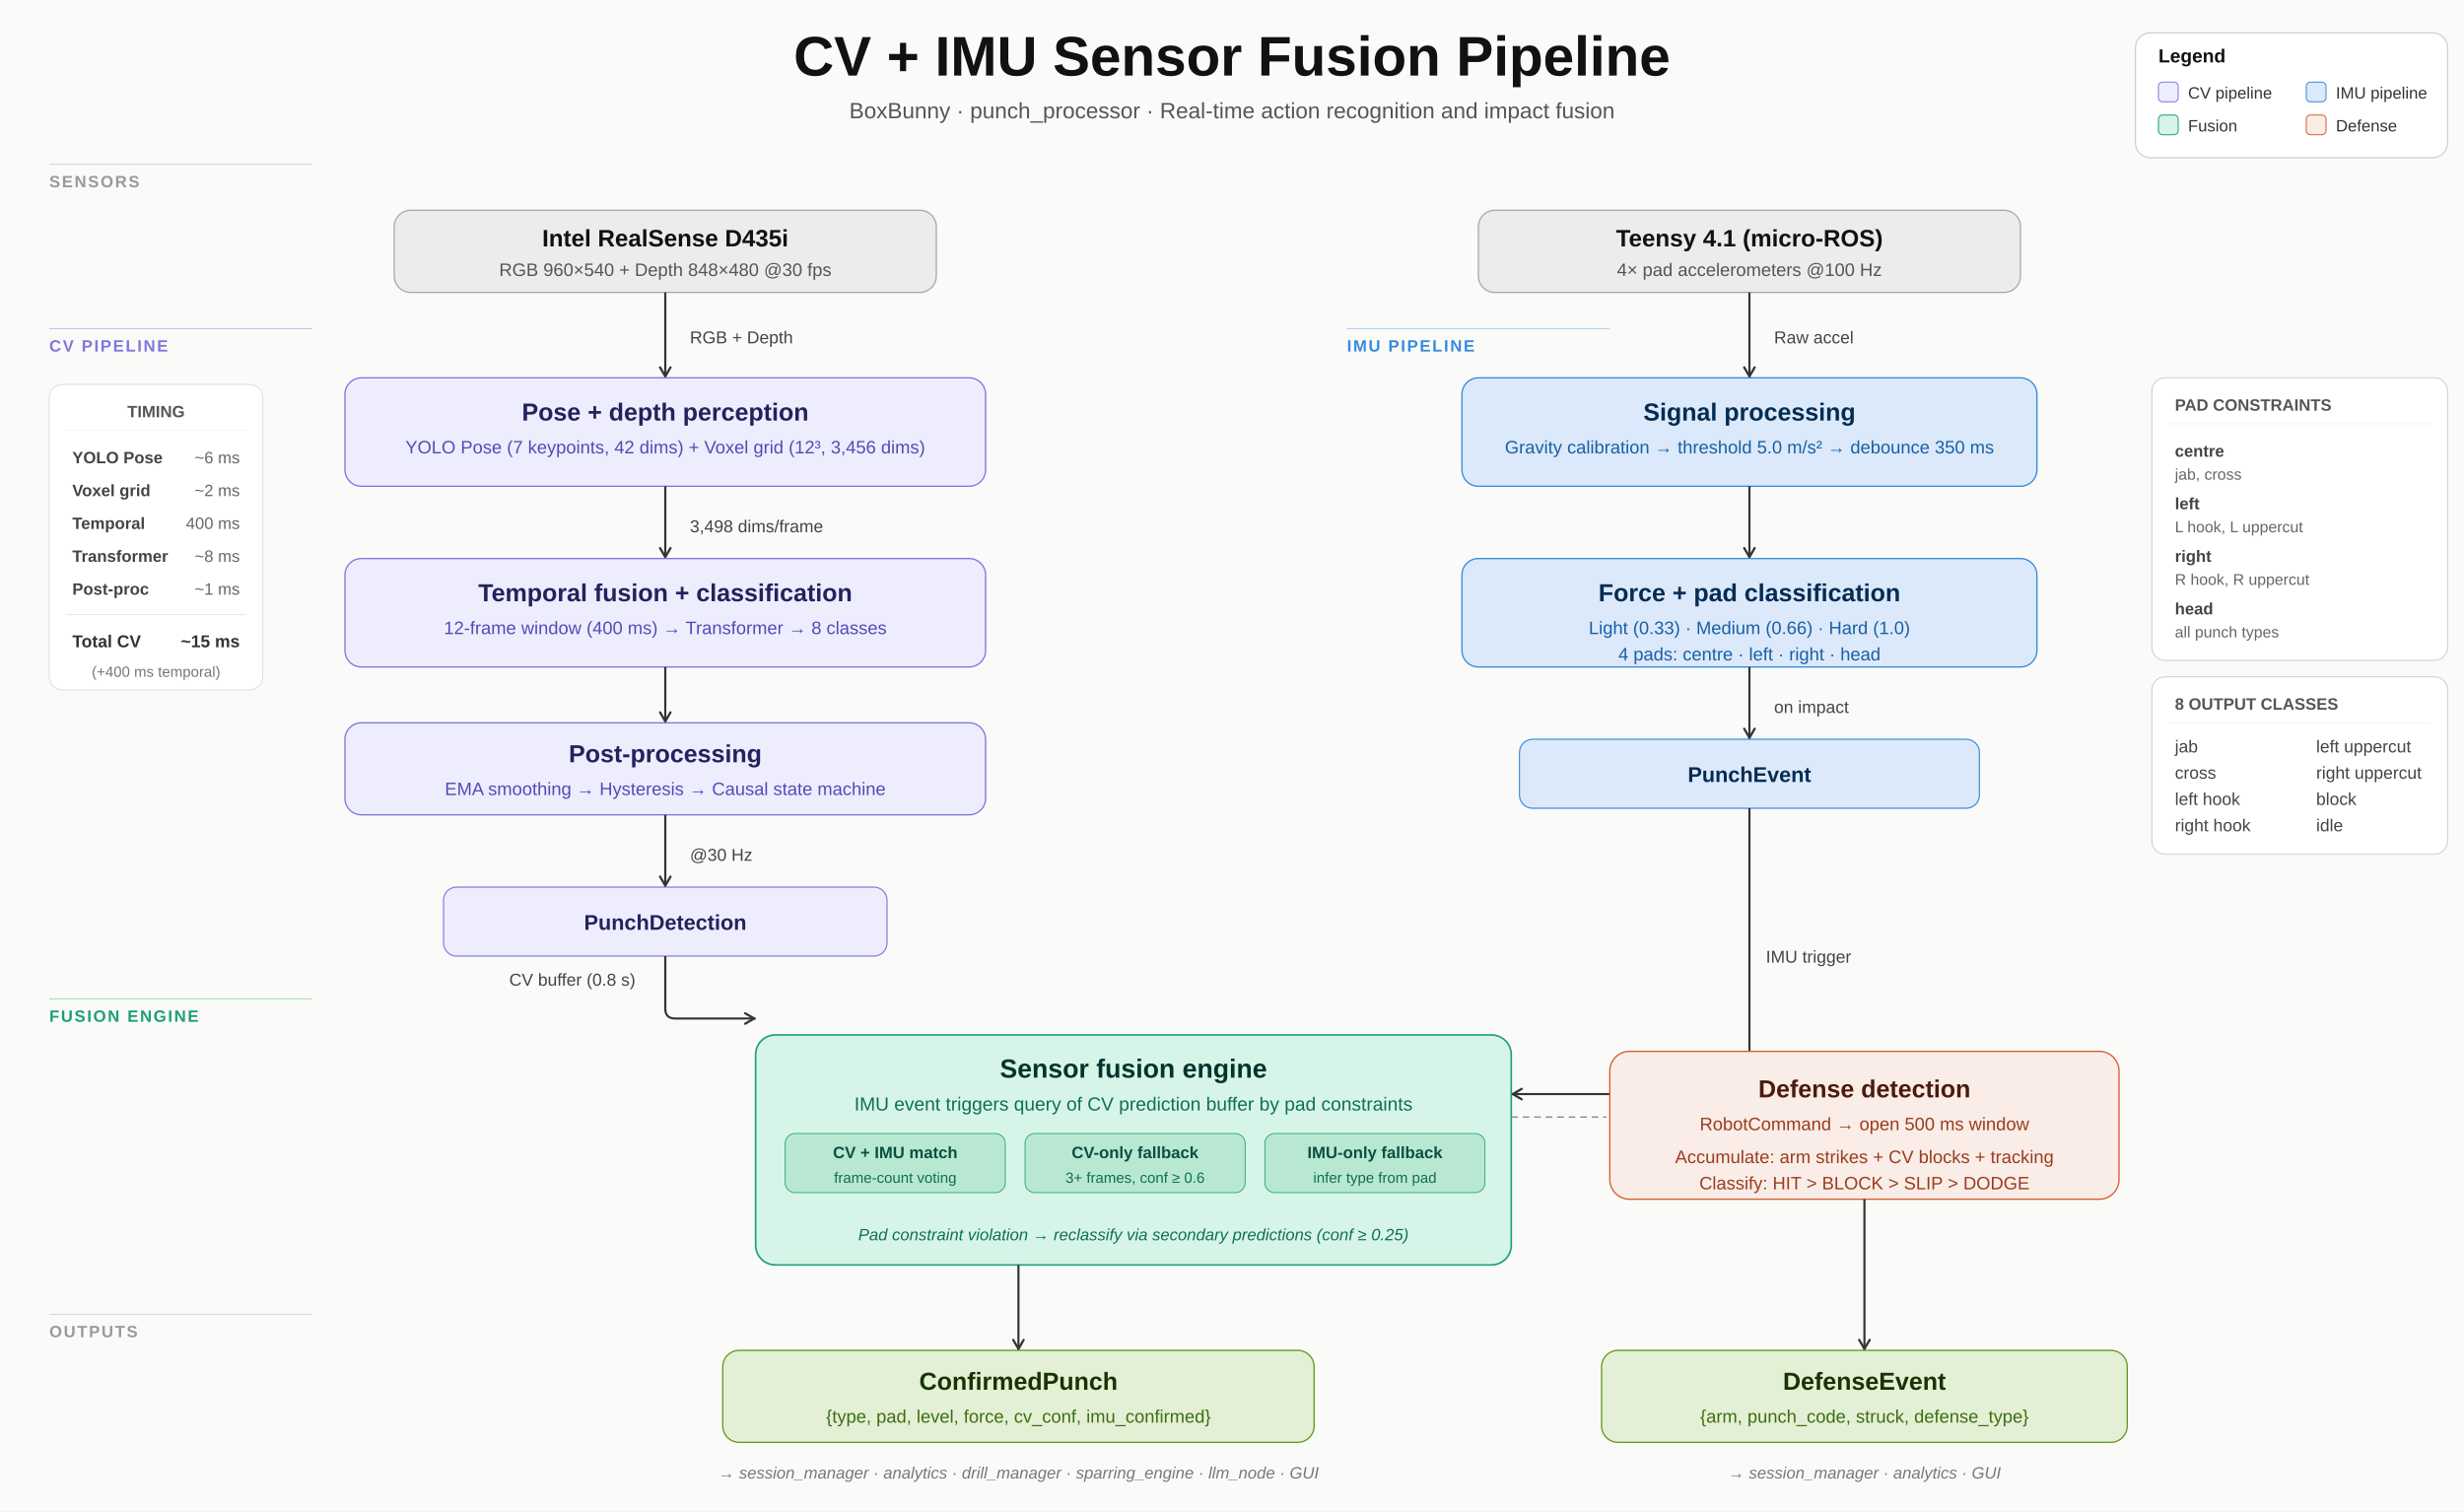
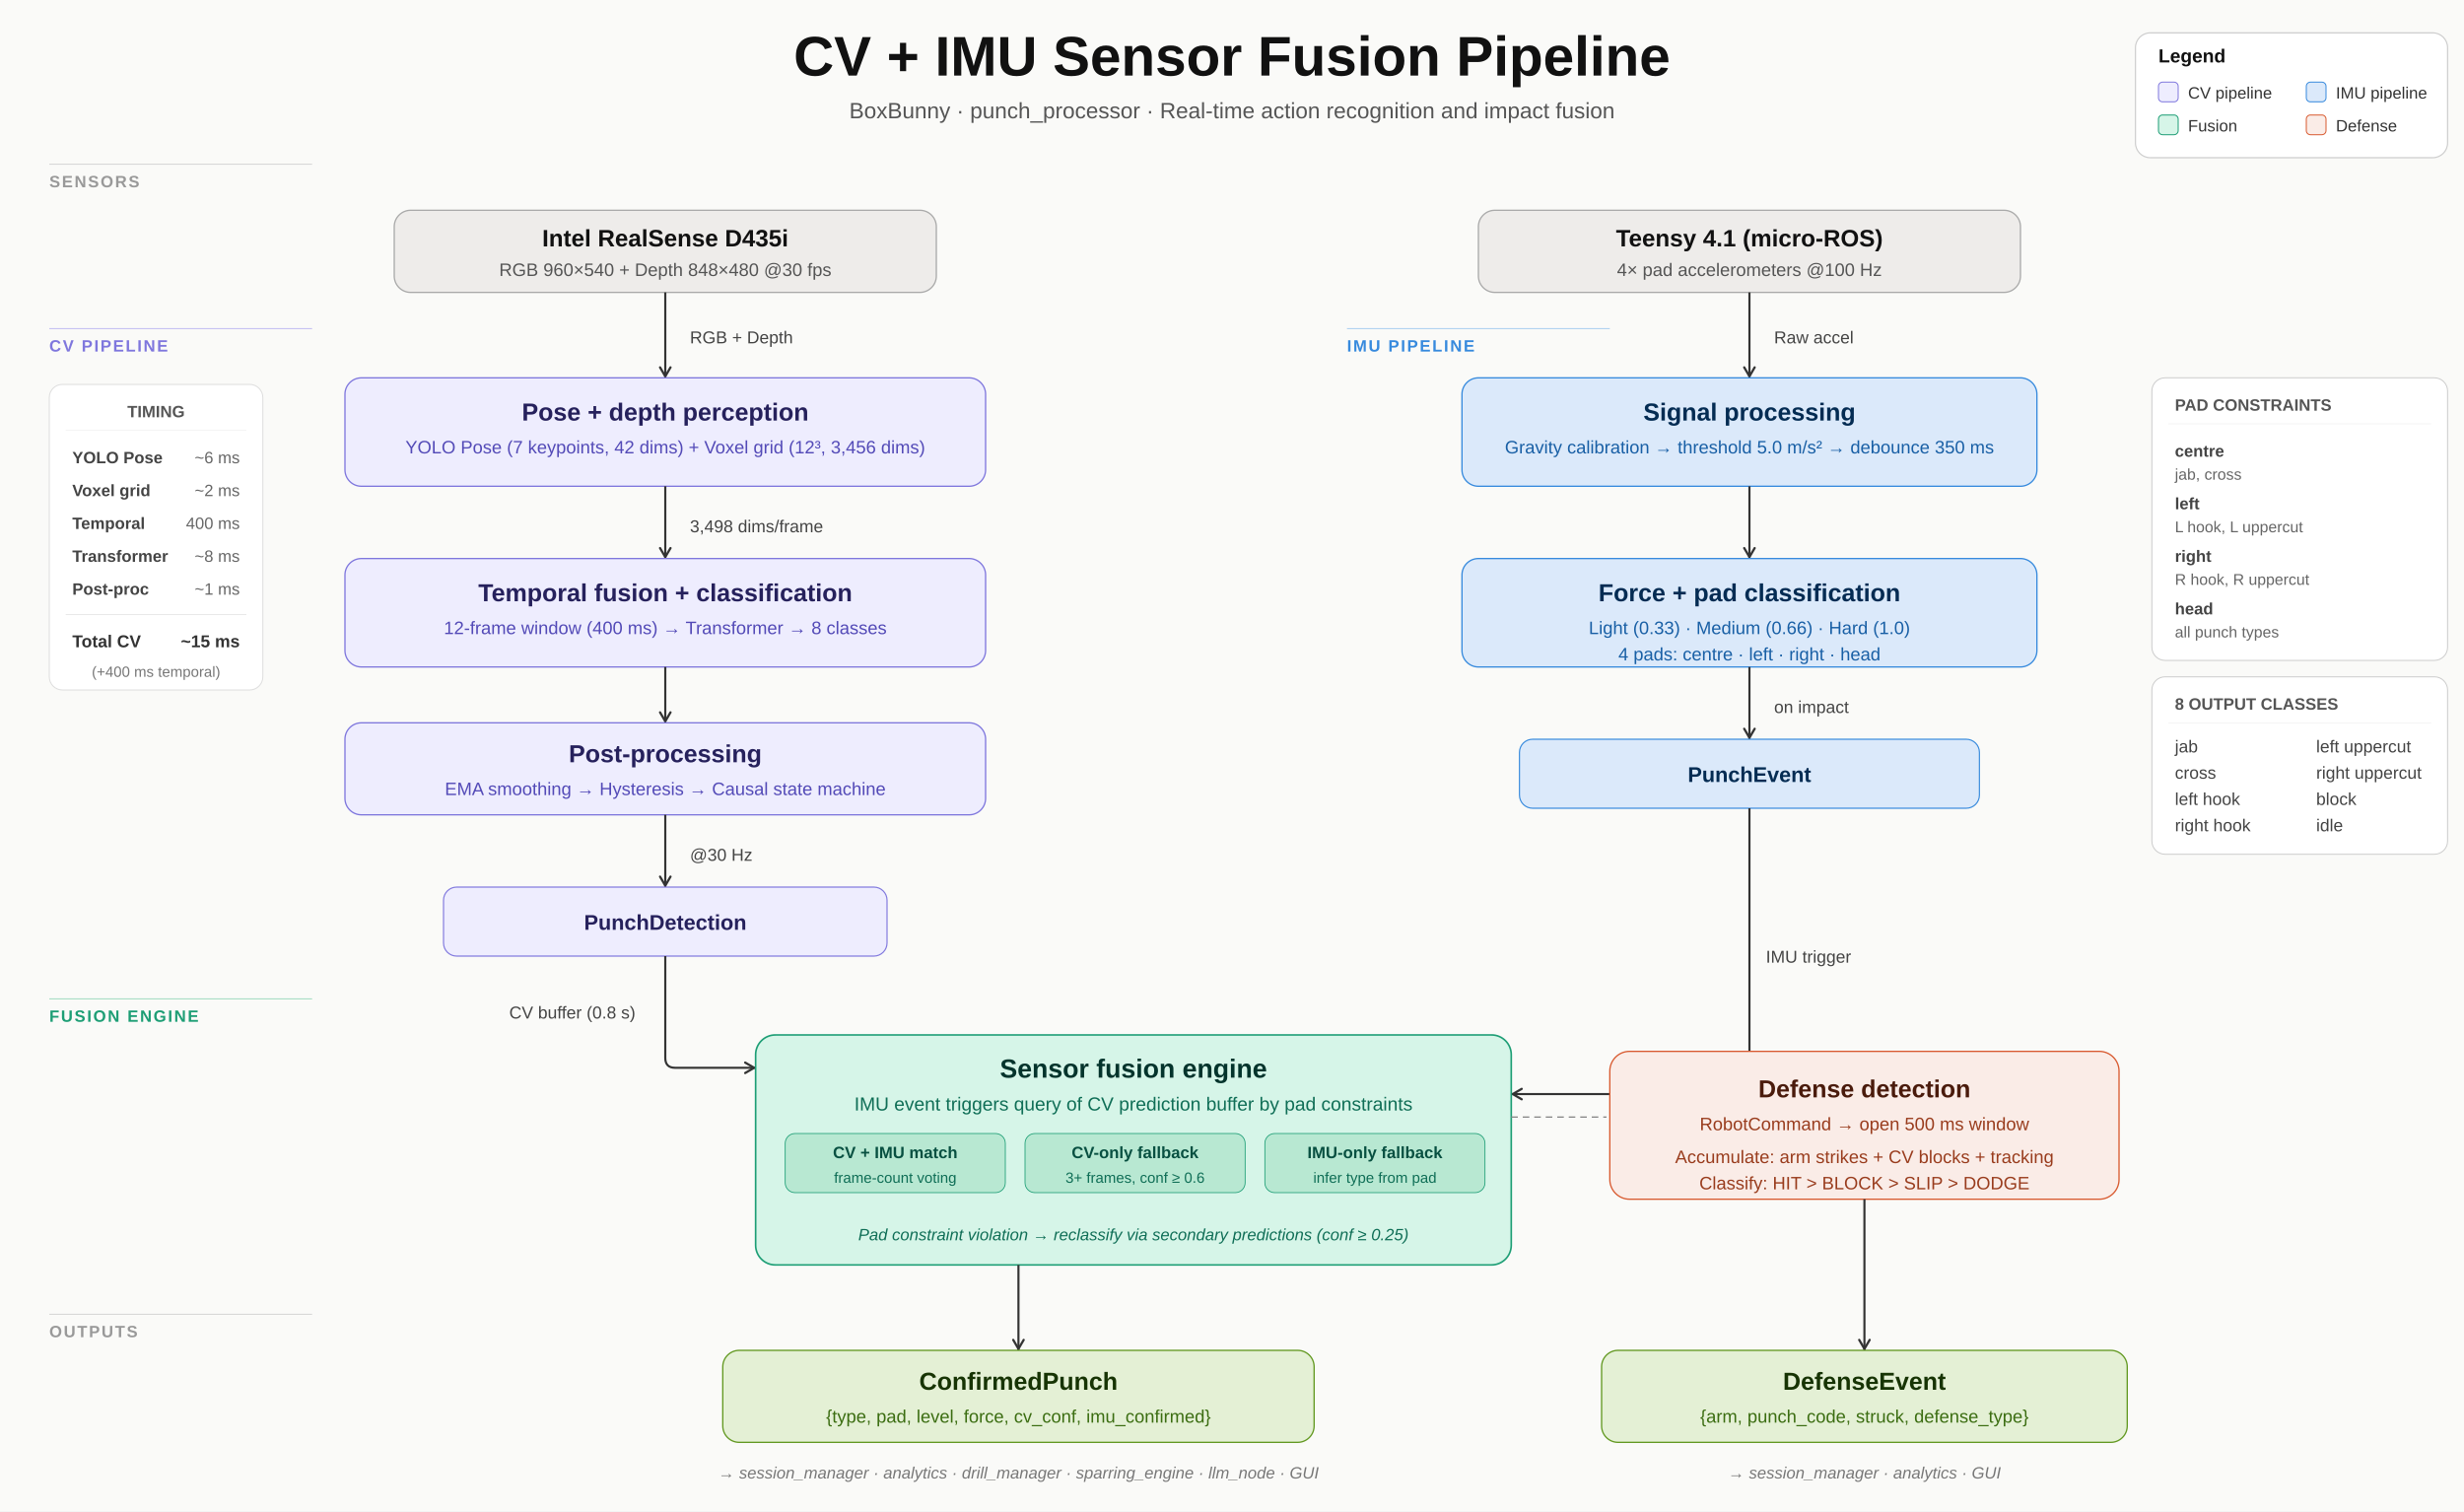
<svg xmlns="http://www.w3.org/2000/svg" viewBox="0 0 1500 920" width="1500" font-family="'Segoe UI','Helvetica Neue',Arial,sans-serif">
  <defs>
    <marker id="a" viewBox="0 0 10 10" refX="9" refY="5" markerWidth="7" markerHeight="7" orient="auto-start-reverse">
      <path d="M2 1.5L8 5L2 8.5" fill="none" stroke="context-stroke" stroke-width="1.5" stroke-linecap="round" stroke-linejoin="round" />
    </marker>
  </defs>
  <rect width="1500" height="920" fill="#FAFAF8" />
  <text x="750" y="46" text-anchor="middle" font-size="34" font-weight="700" fill="#111">CV + IMU Sensor Fusion Pipeline</text>
  <text x="750" y="72" text-anchor="middle" font-size="13.5" fill="#555">BoxBunny · punch_processor · Real-time action recognition and impact fusion</text>
  <g transform="translate(1300,20)">
    <rect width="190" height="76" rx="9" fill="#fff" stroke="#ccc" stroke-width="0.7" />
    <text x="14" y="18" font-size="11.5" font-weight="700" fill="#111">Legend</text>
    <rect x="14" y="30" width="12" height="12" rx="2.5" fill="#EEEDFE" stroke="#7F77DD" stroke-width="0.6" />
    <text x="32" y="40" font-size="10" fill="#333">CV pipeline</text>
    <rect x="104" y="30" width="12" height="12" rx="2.5" fill="#DBE9FA" stroke="#378ADD" stroke-width="0.6" />
    <text x="122" y="40" font-size="10" fill="#333">IMU pipeline</text>
    <rect x="14" y="50" width="12" height="12" rx="2.5" fill="#D6F5E8" stroke="#1D9E75" stroke-width="0.6" />
    <text x="32" y="60" font-size="10" fill="#333">Fusion</text>
    <rect x="104" y="50" width="12" height="12" rx="2.5" fill="#FAECE7" stroke="#D85A30" stroke-width="0.6" />
    <text x="122" y="60" font-size="10" fill="#333">Defense</text>
  </g>
  <g transform="translate(1310,230)">
    <rect width="180" height="172" rx="8" fill="#fff" stroke="#ccc" stroke-width="0.6" />
    <text x="14" y="20" font-size="10" font-weight="700" fill="#555">PAD CONSTRAINTS</text>
    <line x1="10" y1="28" x2="170" y2="28" stroke="#eee" stroke-width="0.4" />
    <text x="14" y="48" font-size="10" font-weight="600" fill="#444">centre</text>
    <text x="14" y="62" font-size="9.5" fill="#666">jab, cross</text>
    <text x="14" y="80" font-size="10" font-weight="600" fill="#444">left</text>
    <text x="14" y="94" font-size="9.5" fill="#666">L hook, L uppercut</text>
    <text x="14" y="112" font-size="10" font-weight="600" fill="#444">right</text>
    <text x="14" y="126" font-size="9.5" fill="#666">R hook, R uppercut</text>
    <text x="14" y="144" font-size="10" font-weight="600" fill="#444">head</text>
    <text x="14" y="158" font-size="9.5" fill="#666">all punch types</text>
  </g>
  <g transform="translate(1310,412)">
    <rect width="180" height="108" rx="8" fill="#fff" stroke="#ccc" stroke-width="0.6" />
    <text x="14" y="20" font-size="10" font-weight="700" fill="#555">8 OUTPUT CLASSES</text>
    <line x1="10" y1="28" x2="170" y2="28" stroke="#eee" stroke-width="0.4" />
    <text x="14" y="46" font-size="10.5" fill="#444">jab</text>
    <text x="14" y="62" font-size="10.5" fill="#444">cross</text>
    <text x="14" y="78" font-size="10.5" fill="#444">left hook</text>
    <text x="14" y="94" font-size="10.5" fill="#444">right hook</text>
    <text x="100" y="46" font-size="10.5" fill="#444">left uppercut</text>
    <text x="100" y="62" font-size="10.5" fill="#444">right uppercut</text>
    <text x="100" y="78" font-size="10.5" fill="#444">block</text>
    <text x="100" y="94" font-size="10.5" fill="#444">idle</text>
  </g>
  <line x1="30" y1="100" x2="190" y2="100" stroke="#ccc" stroke-width="0.5" />
  <text x="30" y="114" font-size="10" font-weight="700" fill="#999" letter-spacing="1">SENSORS</text>
  <line x1="30" y1="200" x2="190" y2="200" stroke="#B5AFF0" stroke-width="0.5" />
  <text x="30" y="214" font-size="10" font-weight="700" fill="#7F77DD" letter-spacing="1">CV PIPELINE</text>
  <line x1="820" y1="200" x2="980" y2="200" stroke="#9AC5EE" stroke-width="0.5" />
  <text x="820" y="214" font-size="10" font-weight="700" fill="#378ADD" letter-spacing="1">IMU PIPELINE</text>
  <line x1="30" y1="608" x2="190" y2="608" stroke="#8ED4B4" stroke-width="0.5" />
  <text x="30" y="622" font-size="10" font-weight="700" fill="#1D9E75" letter-spacing="1">FUSION ENGINE</text>
  <line x1="30" y1="800" x2="190" y2="800" stroke="#ccc" stroke-width="0.5" />
  <text x="30" y="814" font-size="10" font-weight="700" fill="#999" letter-spacing="1">OUTPUTS</text>
  <rect x="240" y="128" width="330" height="50" rx="10" fill="#EEECEA" stroke="#aaa" stroke-width="0.8" />
  <text x="405" y="150" text-anchor="middle" font-size="14.5" font-weight="700" fill="#111">Intel RealSense D435i</text>
  <text x="405" y="168" text-anchor="middle" font-size="11" fill="#555">RGB 960×540 + Depth 848×480 @30 fps</text>
  <rect x="900" y="128" width="330" height="50" rx="10" fill="#EEECEA" stroke="#aaa" stroke-width="0.8" />
  <text x="1065" y="150" text-anchor="middle" font-size="14.5" font-weight="700" fill="#111">Teensy 4.1 (micro-ROS)</text>
  <text x="1065" y="168" text-anchor="middle" font-size="11" fill="#555">4× pad accelerometers @100 Hz</text>
  <line x1="405" y1="178" x2="405" y2="230" stroke="#333" stroke-width="1.3" marker-end="url(#a)" />
  <text x="420" y="209" font-size="10.5" font-weight="500" fill="#444">RGB + Depth</text>
  <line x1="1065" y1="178" x2="1065" y2="230" stroke="#333" stroke-width="1.3" marker-end="url(#a)" />
  <text x="1080" y="209" font-size="10.5" font-weight="500" fill="#444">Raw accel</text>
  <rect x="210" y="230" width="390" height="66" rx="10" fill="#EEEDFE" stroke="#7F77DD" stroke-width="0.8" />
  <text x="405" y="256" text-anchor="middle" font-size="15" font-weight="700" fill="#26215C">Pose + depth perception</text>
  <text x="405" y="276" text-anchor="middle" font-size="11" fill="#534AB7">YOLO Pose (7 keypoints, 42 dims) + Voxel grid (12³, 3,456 dims)</text>
  <line x1="405" y1="296" x2="405" y2="340" stroke="#333" stroke-width="1.3" marker-end="url(#a)" />
  <text x="420" y="324" font-size="10.5" font-weight="500" fill="#444">3,498 dims/frame</text>
  <rect x="210" y="340" width="390" height="66" rx="10" fill="#EEEDFE" stroke="#7F77DD" stroke-width="0.8" />
  <text x="405" y="366" text-anchor="middle" font-size="15" font-weight="700" fill="#26215C">Temporal fusion + classification</text>
  <text x="405" y="386" text-anchor="middle" font-size="11" fill="#534AB7">12-frame window (400 ms) → Transformer → 8 classes</text>
  <line x1="405" y1="406" x2="405" y2="440" stroke="#333" stroke-width="1.3" marker-end="url(#a)" />
  <rect x="210" y="440" width="390" height="56" rx="10" fill="#EEEDFE" stroke="#7F77DD" stroke-width="0.8" />
  <text x="405" y="464" text-anchor="middle" font-size="15" font-weight="700" fill="#26215C">Post-processing</text>
  <text x="405" y="484" text-anchor="middle" font-size="11" fill="#534AB7">EMA smoothing → Hysteresis → Causal state machine</text>
  <line x1="405" y1="496" x2="405" y2="540" stroke="#333" stroke-width="1.3" marker-end="url(#a)" />
  <text x="420" y="524" font-size="10.5" font-weight="500" fill="#444">@30 Hz</text>
  <rect x="270" y="540" width="270" height="42" rx="8" fill="#EEEDFE" stroke="#7F77DD" stroke-width="0.7" />
  <text x="405" y="566" text-anchor="middle" font-size="13" font-weight="700" fill="#26215C">PunchDetection</text>
  <g transform="translate(30,234)">
    <rect width="130" height="186" rx="8" fill="#fff" stroke="#ddd" stroke-width="0.6" />
    <text x="65" y="20" text-anchor="middle" font-size="10" font-weight="700" fill="#555">TIMING</text>
    <line x1="10" y1="28" x2="120" y2="28" stroke="#eee" stroke-width="0.4" />
    <text x="14" y="48" font-size="10" font-weight="600" fill="#444">YOLO Pose</text>
    <text x="116" y="48" text-anchor="end" font-size="10" fill="#666">~6 ms</text>
    <text x="14" y="68" font-size="10" font-weight="600" fill="#444">Voxel grid</text>
    <text x="116" y="68" text-anchor="end" font-size="10" fill="#666">~2 ms</text>
    <text x="14" y="88" font-size="10" font-weight="600" fill="#444">Temporal</text>
    <text x="116" y="88" text-anchor="end" font-size="10" fill="#666">400 ms</text>
    <text x="14" y="108" font-size="10" font-weight="600" fill="#444">Transformer</text>
    <text x="116" y="108" text-anchor="end" font-size="10" fill="#666">~8 ms</text>
    <text x="14" y="128" font-size="10" font-weight="600" fill="#444">Post-proc</text>
    <text x="116" y="128" text-anchor="end" font-size="10" fill="#666">~1 ms</text>
    <line x1="10" y1="140" x2="120" y2="140" stroke="#ddd" stroke-width="0.4" />
    <text x="14" y="160" font-size="10.5" font-weight="700" fill="#333">Total CV</text>
    <text x="116" y="160" text-anchor="end" font-size="10.5" font-weight="700" fill="#333">~15 ms</text>
    <text x="65" y="178" text-anchor="middle" font-size="9" fill="#777">(+400 ms temporal)</text>
  </g>
  <rect x="890" y="230" width="350" height="66" rx="10" fill="#DBE9FA" stroke="#378ADD" stroke-width="0.8" />
  <text x="1065" y="256" text-anchor="middle" font-size="15" font-weight="700" fill="#042C53">Signal processing</text>
  <text x="1065" y="276" text-anchor="middle" font-size="11" fill="#185FA5">Gravity calibration → threshold 5.0 m/s² → debounce 350 ms</text>
  <line x1="1065" y1="296" x2="1065" y2="340" stroke="#333" stroke-width="1.3" marker-end="url(#a)" />
  <rect x="890" y="340" width="350" height="66" rx="10" fill="#DBE9FA" stroke="#378ADD" stroke-width="0.8" />
  <text x="1065" y="366" text-anchor="middle" font-size="15" font-weight="700" fill="#042C53">Force + pad classification</text>
  <text x="1065" y="386" text-anchor="middle" font-size="11" fill="#185FA5">Light (0.33) · Medium (0.66) · Hard (1.0)</text>
  <text x="1065" y="402" text-anchor="middle" font-size="11" fill="#185FA5">4 pads: centre · left · right · head</text>
  <line x1="1065" y1="406" x2="1065" y2="450" stroke="#333" stroke-width="1.3" marker-end="url(#a)" />
  <text x="1080" y="434" font-size="10.5" font-weight="500" fill="#444">on impact</text>
  <rect x="925" y="450" width="280" height="42" rx="8" fill="#DBE9FA" stroke="#378ADD" stroke-width="0.7" />
  <text x="1065" y="476" text-anchor="middle" font-size="13" font-weight="700" fill="#042C53">PunchEvent</text>
-   <path d="M405 582 L405 614 Q405 620 411 620 L460 620" fill="none" stroke="#333" stroke-width="1.3" marker-end="url(#a)" />
-   <text x="310" y="600" font-size="10.5" font-weight="500" fill="#444">CV buffer (0.8 s)</text>
+   <path d="M405 582 L405 644 Q405 650 411 650 L460 650" fill="none" stroke="#333" stroke-width="1.3" marker-end="url(#a)" />
+   <text x="310" y="620" font-size="10.5" font-weight="500" fill="#444">CV buffer (0.8 s)</text>
  <path d="M1065 492 L1065 660 Q1065 666 1059 666 L920 666" fill="none" stroke="#333" stroke-width="1.3" marker-end="url(#a)" />
  <text x="1075" y="586" font-size="10.5" font-weight="500" fill="#444">IMU trigger</text>
  <rect x="460" y="630" width="460" height="140" rx="12" fill="#D6F5E8" stroke="#1D9E75" stroke-width="1" />
  <text x="690" y="656" text-anchor="middle" font-size="16" font-weight="700" fill="#04342C">Sensor fusion engine</text>
  <text x="690" y="676" text-anchor="middle" font-size="11.5" fill="#0F6E56">IMU event triggers query of CV prediction buffer by pad constraints</text>
  <rect x="478" y="690" width="134" height="36" rx="6" fill="#B8E8D2" stroke="#1D9E75" stroke-width="0.5" />
  <text x="545" y="705" text-anchor="middle" font-size="10" font-weight="600" fill="#085041">CV + IMU match</text>
  <text x="545" y="720" text-anchor="middle" font-size="9" fill="#0F6E56">frame-count voting</text>
  <rect x="624" y="690" width="134" height="36" rx="6" fill="#B8E8D2" stroke="#1D9E75" stroke-width="0.5" />
  <text x="691" y="705" text-anchor="middle" font-size="10" font-weight="600" fill="#085041">CV-only fallback</text>
  <text x="691" y="720" text-anchor="middle" font-size="9" fill="#0F6E56">3+ frames, conf ≥ 0.6</text>
  <rect x="770" y="690" width="134" height="36" rx="6" fill="#B8E8D2" stroke="#1D9E75" stroke-width="0.5" />
  <text x="837" y="705" text-anchor="middle" font-size="10" font-weight="600" fill="#085041">IMU-only fallback</text>
  <text x="837" y="720" text-anchor="middle" font-size="9" fill="#0F6E56">infer type from pad</text>
  <text x="690" y="755" text-anchor="middle" font-size="10" fill="#0F6E56" font-style="italic">Pad constraint violation → reclassify via secondary predictions (conf ≥ 0.25)</text>
  <rect x="980" y="640" width="310" height="90" rx="12" fill="#FAECE7" stroke="#D85A30" stroke-width="0.8" />
  <text x="1135" y="668" text-anchor="middle" font-size="15" font-weight="700" fill="#4A1B0C">Defense detection</text>
  <text x="1135" y="688" text-anchor="middle" font-size="11" fill="#993C1D">RobotCommand → open 500 ms window</text>
  <text x="1135" y="708" text-anchor="middle" font-size="11" fill="#993C1D">Accumulate: arm strikes + CV blocks + tracking</text>
  <text x="1135" y="724" text-anchor="middle" font-size="11" fill="#993C1D">Classify: HIT &gt; BLOCK &gt; SLIP &gt; DODGE</text>
  <line x1="920" y1="680" x2="978" y2="680" stroke="#888" stroke-width="0.8" stroke-dasharray="4 3" />
  <line x1="620" y1="770" x2="620" y2="822" stroke="#333" stroke-width="1.3" marker-end="url(#a)" />
  <rect x="440" y="822" width="360" height="56" rx="10" fill="#E4F0D5" stroke="#639922" stroke-width="0.8" />
  <text x="620" y="846" text-anchor="middle" font-size="15" font-weight="700" fill="#173404">ConfirmedPunch</text>
  <text x="620" y="866" text-anchor="middle" font-size="11" fill="#3B6D11">{type, pad, level, force, cv_conf, imu_confirmed}</text>
  <line x1="1135" y1="730" x2="1135" y2="822" stroke="#333" stroke-width="1.3" marker-end="url(#a)" />
  <rect x="975" y="822" width="320" height="56" rx="10" fill="#E4F0D5" stroke="#639922" stroke-width="0.8" />
  <text x="1135" y="846" text-anchor="middle" font-size="15" font-weight="700" fill="#173404">DefenseEvent</text>
  <text x="1135" y="866" text-anchor="middle" font-size="11" fill="#3B6D11">{arm, punch_code, struck, defense_type}</text>
  <text x="620" y="900" text-anchor="middle" font-size="10" fill="#777" font-style="italic">→ session_manager · analytics · drill_manager · sparring_engine · llm_node · GUI</text>
  <text x="1135" y="900" text-anchor="middle" font-size="10" fill="#777" font-style="italic">→ session_manager · analytics · GUI</text>
</svg>
